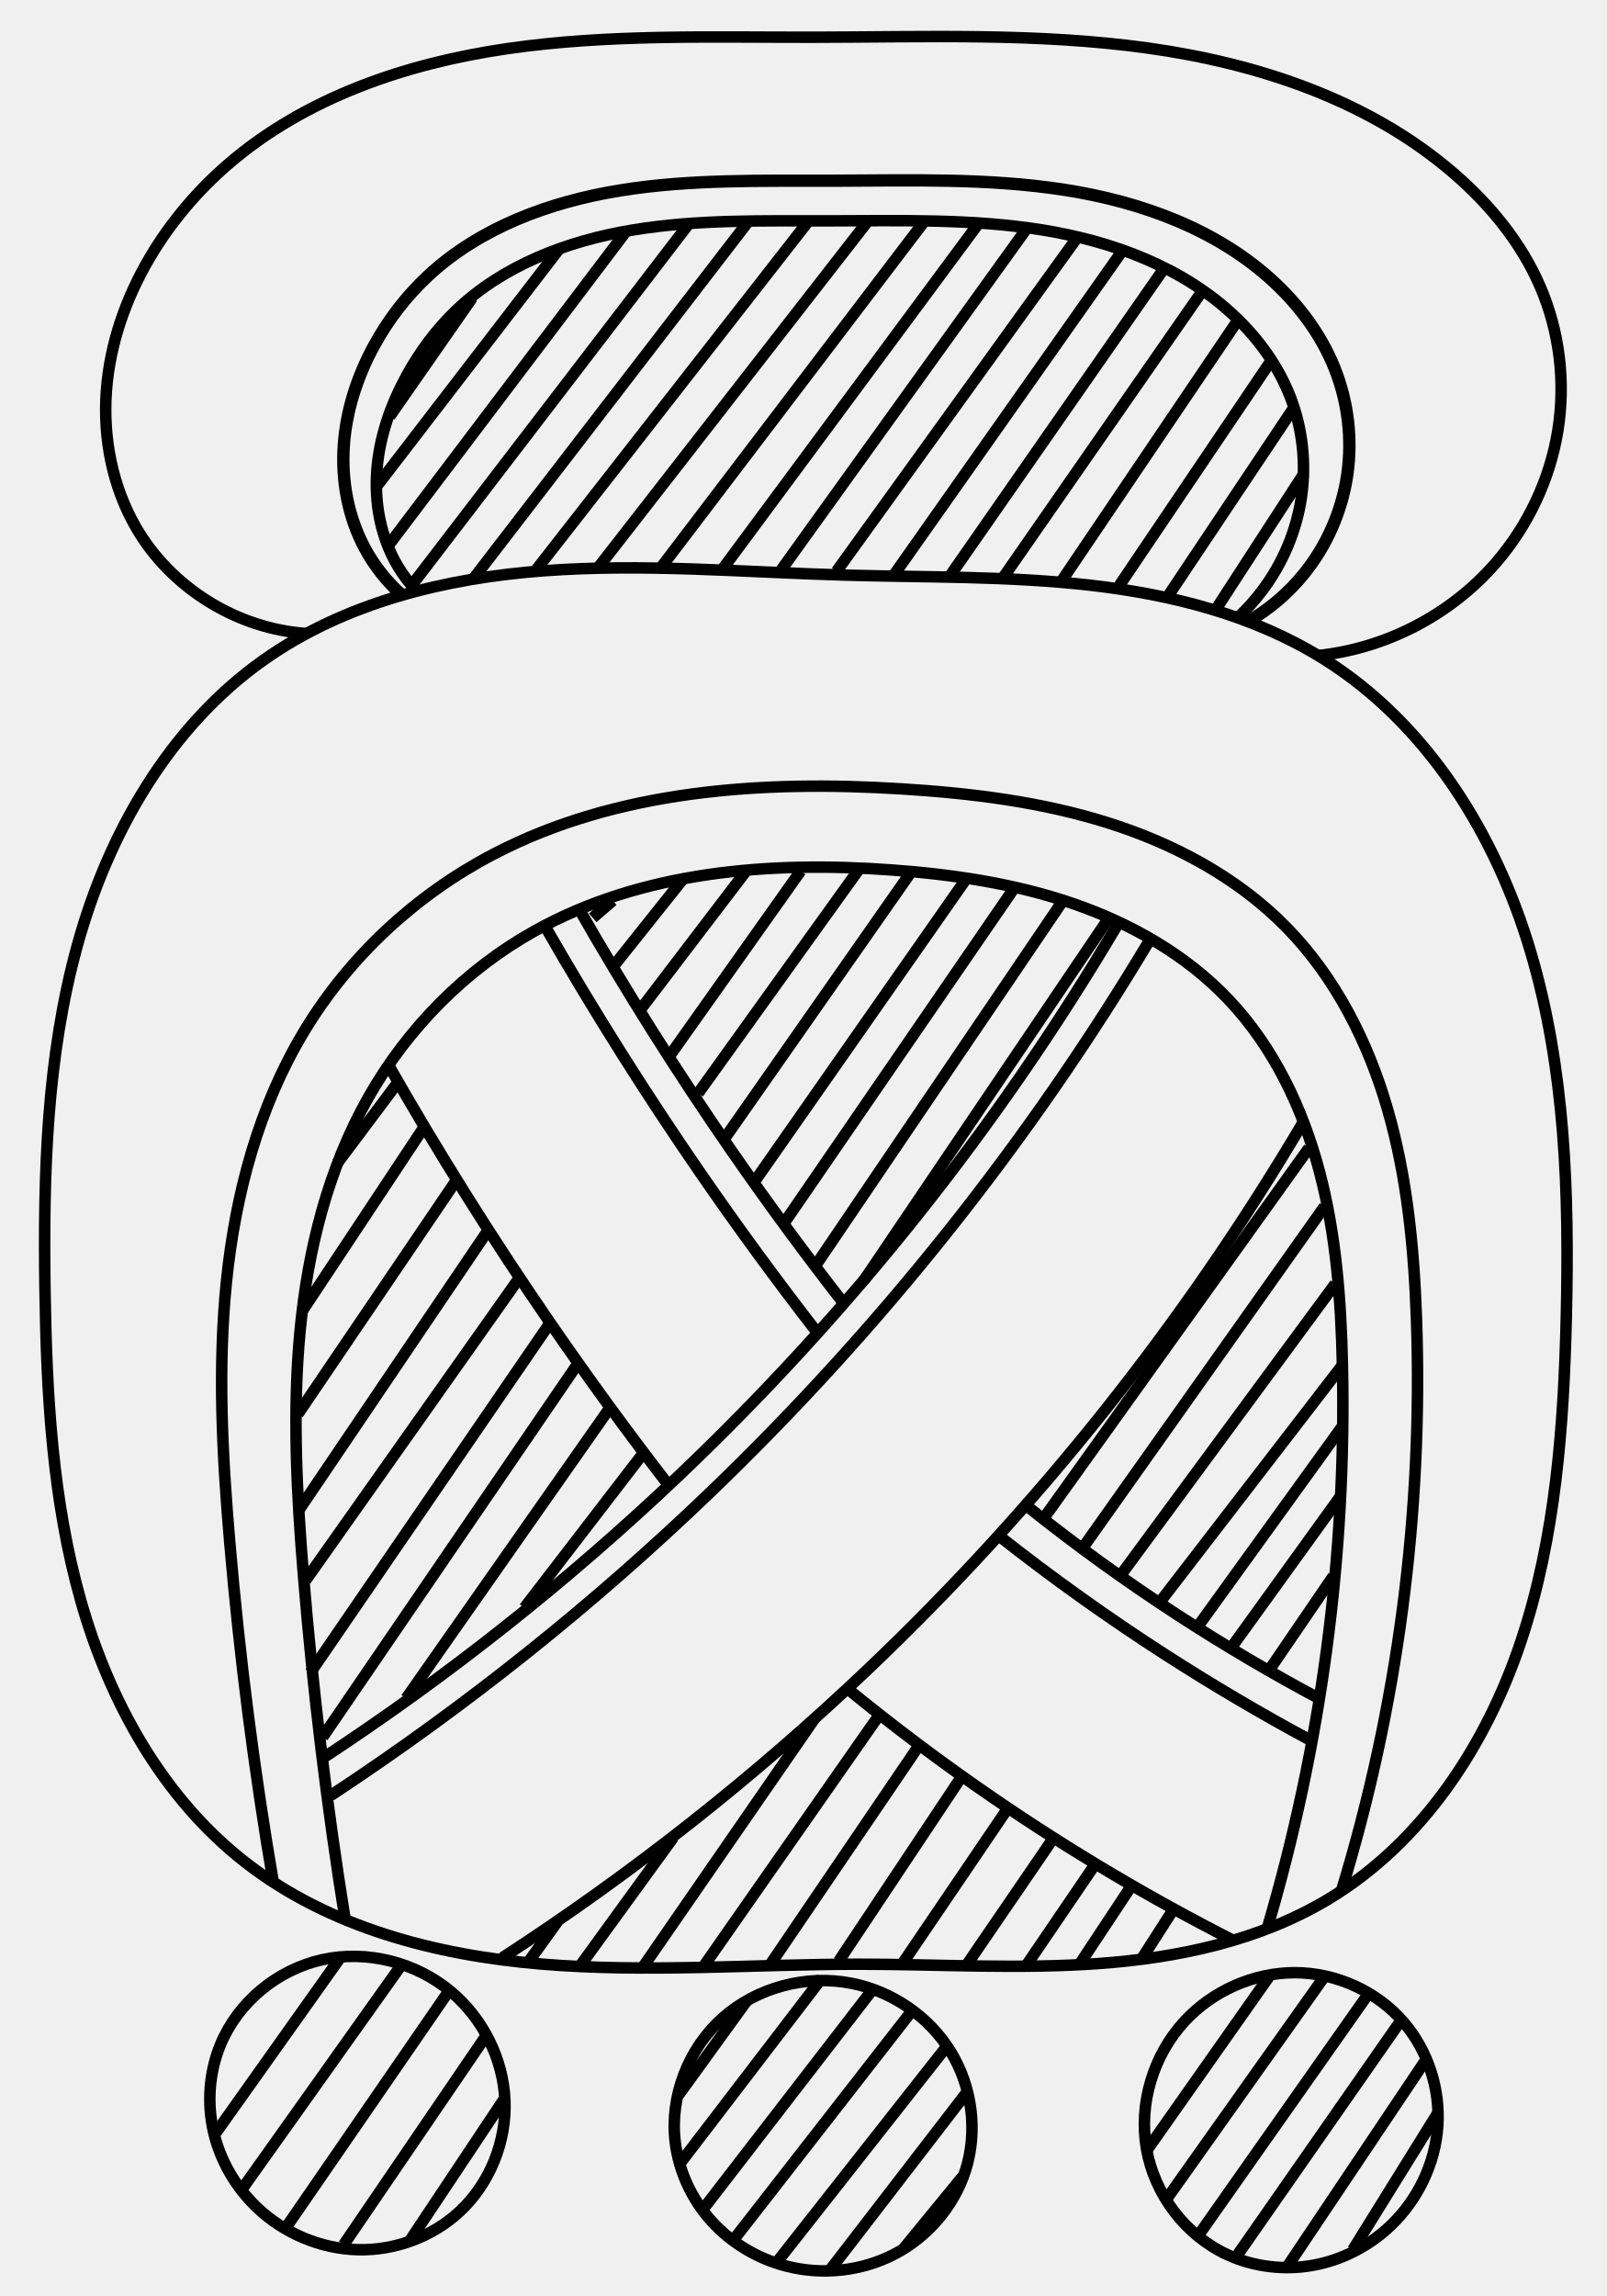
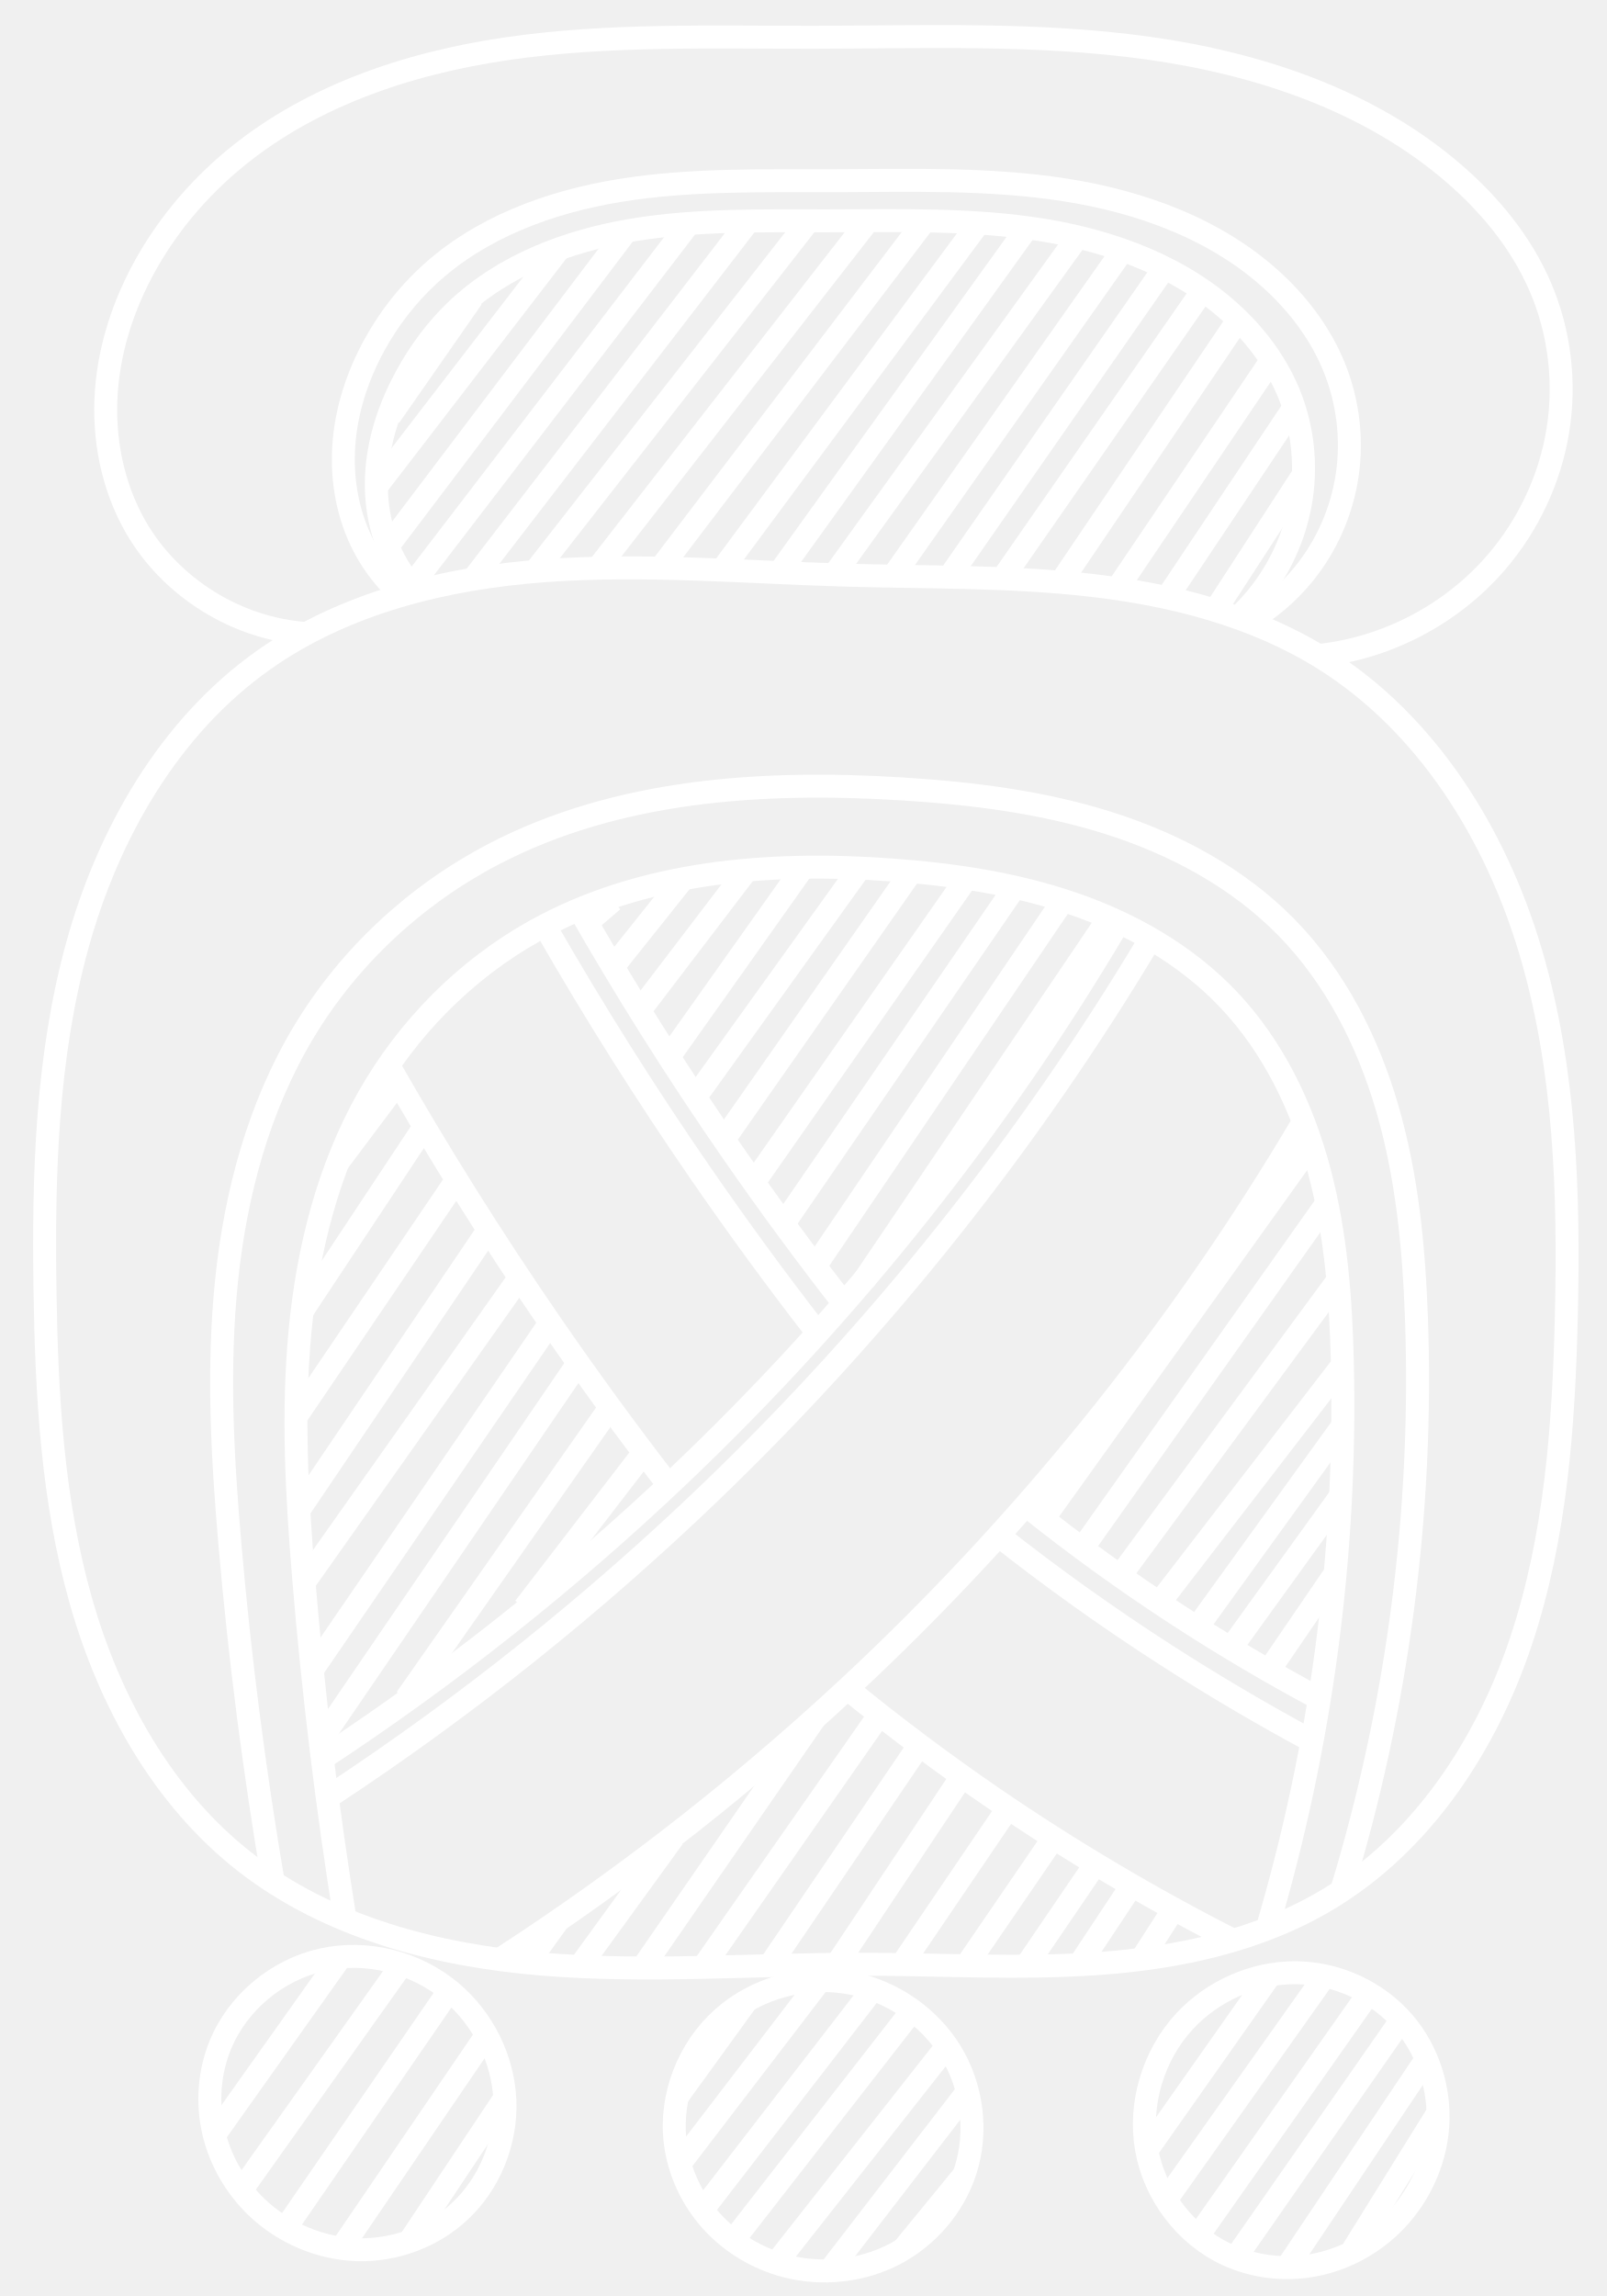
- <svg xmlns="http://www.w3.org/2000/svg" width="140" height="200" viewBox="0 0 140 200" id="svg6084" version="1.1">
-   <defs id="defs6086">
-     </defs>
-   <g id="layer1" transform="translate(0,-852.3622)">
-     <path style="fill:none;fill-rule:evenodd;stroke:#000000;stroke-width:1;stroke-linecap:butt;stroke-linejoin:miter;stroke-opacity:1" d="m 22.964,909.858 c 7.082,-5.01 15.845,-7.148 24.496,-7.783 8.651,-0.635 17.335,0.127 26.006,0.38 7.171,0.209 14.367,0.072 21.495,0.881 7.128,0.809 14.27,2.619 20.352,6.423 9.036,5.651 15.021,15.326 18.043,25.546 3.022,10.22 3.35,21.035 3.101,31.69 -0.224,9.563 -0.918,19.239 -3.944,28.313 -3.026,9.074 -8.616,17.586 -16.819,22.505 -5.977,3.584 -12.997,5.085 -19.948,5.587 -6.951,0.502 -13.932,0.063 -20.901,0.06 -9.226,-0 -18.472,0.755 -27.666,-0.011 -9.194,-0.765 -18.531,-3.196 -25.808,-8.867 C 14.175,1008.975 9.533,1000.581 7.043,991.806 4.554,983.031 4.056,973.823 3.919,964.703 3.768,954.62 4.058,944.409 6.743,934.689 9.429,924.97 14.731,915.682 22.964,909.858 Z" id="path4462-4-4-5" />
-     <path style="fill:none;fill-rule:evenodd;stroke:#000000;stroke-width:1px;stroke-linecap:butt;stroke-linejoin:miter;stroke-opacity:1" d="M 26.762,907.549 C 20.676,907.167 14.883,903.573 11.838,898.289 9.782,894.72 8.963,890.496 9.27,886.388 c 0.307,-4.108 1.71,-8.098 3.811,-11.641 1.801,-3.036 4.113,-5.764 6.784,-8.071 6.738,-5.82 15.533,-8.802 24.345,-10.079 8.811,-1.277 17.763,-0.979 26.666,-0.991 9.724,-0.013 19.498,-0.398 29.129,0.943 9.631,1.341 19.261,4.551 26.627,10.898 3.166,2.729 5.891,6.042 7.547,9.88 1.694,3.926 2.221,8.341 1.535,12.561 -0.686,4.22 -2.578,8.232 -5.369,11.471 -3.913,4.54 -9.603,7.505 -15.566,8.11" id="path5245" />
-     <path style="fill:none;fill-rule:evenodd;stroke:#000000;stroke-width:1px;stroke-linecap:butt;stroke-linejoin:miter;stroke-opacity:1" d="m 30.109,1019.825 c -1.613,-10.002 -2.837,-20.066 -3.668,-30.163 -0.585,-7.103 -0.975,-14.255 -0.301,-21.35 0.673,-7.095 2.446,-14.168 5.958,-20.369 3.41,-6.02 8.453,-11.125 14.496,-14.496 9.321,-5.199 20.468,-6.085 31.113,-5.303 5.352,0.393 10.709,1.186 15.784,2.931 5.074,1.746 9.874,4.483 13.561,8.382 3.906,4.131 6.432,9.427 7.888,14.923 1.455,5.496 1.888,11.212 2.012,16.896 0.362,16.574 -1.86,33.202 -6.563,49.1" id="path5249" />
-     <path style="fill:none;fill-rule:evenodd;stroke:#000000;stroke-width:1;stroke-linecap:butt;stroke-linejoin:miter;stroke-opacity:1" d="m 23.843,1016.526 c -1.689,-9.859 -2.965,-19.788 -3.823,-29.754 -0.655,-7.604 -1.067,-15.268 -0.283,-22.86 0.784,-7.592 2.808,-15.149 6.744,-21.688 3.945,-6.555 9.77,-11.946 16.557,-15.479 10.774,-5.608 23.414,-6.418 35.536,-5.663 6.066,0.378 12.149,1.126 17.946,2.953 5.796,1.827 11.322,4.783 15.571,9.128 4.272,4.368 7.112,9.994 8.803,15.866 1.692,5.871 2.285,12.006 2.504,18.112 0.606,16.914 -1.63,33.927 -6.584,50.111" id="path5249-6" />
-     <path style="fill:none;fill-rule:evenodd;stroke:#000000;stroke-width:1px;stroke-linecap:butt;stroke-linejoin:miter;stroke-opacity:1" d="m 43.765,1022.897 c 11.347,-7.368 22.013,-15.783 31.82,-25.102 14.774,-14.04 27.588,-30.141 37.955,-47.689" id="path5271" />
-     <path style="fill:none;fill-rule:evenodd;stroke:#000000;stroke-width:1px;stroke-linecap:butt;stroke-linejoin:miter;stroke-opacity:1" d="M 27.883,1005.667 C 39.028,998.363 49.514,990.054 59.172,980.874 74.05,966.732 86.954,950.516 97.393,932.842" id="path5271-5" />
-     <path style="fill:none;fill-rule:evenodd;stroke:#000000;stroke-width:1px;stroke-linecap:butt;stroke-linejoin:miter;stroke-opacity:1" d="M 58.15,981.607 C 54.628,977.046 51.231,972.389 47.964,967.642 42.883,960.259 38.118,952.659 33.687,944.87" id="path5271-3" />
-     <path style="fill:none;fill-rule:evenodd;stroke:#000000;stroke-width:1px;stroke-linecap:butt;stroke-linejoin:miter;stroke-opacity:1" d="m 115.172,1000.456 c -4.308,-2.29 -8.515,-4.771 -12.604,-7.432 -4.487,-2.921 -8.832,-6.059 -13.015,-9.401" id="path5271-3-1" />
-     <path style="fill:none;fill-rule:evenodd;stroke:#000000;stroke-width:1px;stroke-linecap:butt;stroke-linejoin:miter;stroke-opacity:1" d="m 73.723,966.177 c -3.428,-4.382 -6.73,-8.863 -9.899,-13.435 C 59.004,945.791 54.489,938.629 50.296,931.283" id="path5271-3-16" />
-     <path style="fill:none;fill-rule:evenodd;stroke:#000000;stroke-width:1px;stroke-linecap:butt;stroke-linejoin:miter;stroke-opacity:1" d="m 107.432,1021.381 c -7.211,-3.668 -14.184,-7.804 -20.86,-12.374 -4.477,-3.065 -8.821,-6.325 -13.015,-9.767" id="path5271-3-1-6" />
-     <path style="fill:none;fill-rule:evenodd;stroke:#000000;stroke-width:1;stroke-linecap:butt;stroke-linejoin:miter;stroke-opacity:1" d="m 36.311,903.86 c -0.638,-0.67 -1.201,-1.412 -1.672,-2.207 -1.477,-2.49 -2.03,-5.47 -1.805,-8.356 0.226,-2.886 1.202,-5.682 2.595,-8.22 1.148,-2.093 2.586,-4.033 4.312,-5.683 4.124,-3.942 9.715,-6.054 15.343,-6.991 5.628,-0.937 11.371,-0.795 17.076,-0.803 6.229,-0.009 12.497,-0.196 18.647,0.793 6.15,0.989 12.268,3.259 16.788,7.545 2.06,1.953 3.761,4.312 4.796,6.956 1.085,2.772 1.42,5.829 0.987,8.774 -0.433,2.945 -1.631,5.771 -3.423,8.147 -0.668,0.886 -1.418,1.711 -2.237,2.46" id="path5245-4" />
-     <path style="fill:none;fill-rule:evenodd;stroke:#000000;stroke-width:1.075;stroke-linecap:butt;stroke-linejoin:miter;stroke-opacity:1" d="m 35.056,904.237 c -1.342,-1.18 -2.468,-2.604 -3.306,-4.182 -1.438,-2.706 -2.008,-5.838 -1.798,-8.896 0.211,-3.057 1.183,-6.04 2.656,-8.727 1.23,-2.245 2.811,-4.299 4.685,-6.042 4.531,-4.212 10.603,-6.447 16.71,-7.437 6.107,-0.99 12.332,-0.833 18.518,-0.849 6.758,-0.018 13.557,-0.244 20.235,0.796 6.677,1.04 13.329,3.458 18.27,8.068 2.223,2.074 4.07,4.578 5.212,7.396 1.194,2.947 1.593,6.212 1.133,9.358 -0.459,3.146 -1.777,6.164 -3.781,8.632 -1.369,1.687 -3.052,3.117 -4.937,4.196" id="path5245-4-3" />
-     <path style="fill:none;fill-rule:evenodd;stroke:#000000;stroke-width:1px;stroke-linecap:butt;stroke-linejoin:miter;stroke-opacity:1" d="m 19.193,1030.498 c -0.971,2.376 -1.167,5.055 -0.591,7.555 0.576,2.501 1.917,4.814 3.773,6.587 2.349,2.243 5.535,3.604 8.782,3.689 3.247,0.085 6.52,-1.12 8.896,-3.335 2.63,-2.452 4.086,-6.096 3.933,-9.689 -0.154,-3.593 -1.897,-7.077 -4.64,-9.403 -3.062,-2.596 -7.351,-3.702 -11.27,-2.834 -3.919,0.868 -7.364,3.715 -8.882,7.43 z" id="path5391" />
-     <path style="fill:none;fill-rule:evenodd;stroke:#000000;stroke-width:1px;stroke-linecap:butt;stroke-linejoin:miter;stroke-opacity:1" d="m 58.824,1038.956 c 0.31,2.548 1.444,4.983 3.166,6.886 1.722,1.903 4.02,3.27 6.504,3.913 3.144,0.814 6.589,0.45 9.466,-1.058 2.877,-1.508 5.148,-4.156 6.143,-7.247 1.102,-3.423 0.598,-7.315 -1.287,-10.377 -1.885,-3.062 -5.105,-5.256 -8.634,-5.95 -3.939,-0.775 -8.223,0.35 -11.222,3.017 -2.999,2.667 -4.62,6.832 -4.136,10.817 z" id="path5391-1" />
-     <path style="fill:none;fill-rule:evenodd;stroke:#000000;stroke-width:1px;stroke-linecap:butt;stroke-linejoin:miter;stroke-opacity:1" d="m 106.916,1048.758 c 2.331,1.074 4.999,1.388 7.522,0.921 2.524,-0.466 4.894,-1.704 6.746,-3.481 2.344,-2.248 3.843,-5.372 4.07,-8.612 0.227,-3.24 -0.834,-6.563 -2.942,-9.034 -2.335,-2.735 -5.911,-4.35 -9.507,-4.354 -3.596,-0 -7.154,1.585 -9.597,4.223 -2.728,2.945 -4.02,7.182 -3.325,11.135 0.695,3.953 3.388,7.519 7.034,9.2 z" id="path5391-8" />
-     <path style="fill:none;fill-rule:evenodd;stroke:#000000;stroke-width:1px;stroke-linecap:butt;stroke-linejoin:miter;stroke-opacity:1" d="m 28.816,1008.76 c 11.812,-7.78 22.91,-16.646 33.106,-26.448 14.794,-14.222 27.685,-30.422 38.221,-48.032" id="path5271-5-7" />
-     <path style="fill:none;fill-rule:evenodd;stroke:#000000;stroke-width:1px;stroke-linecap:butt;stroke-linejoin:miter;stroke-opacity:1" d="M 71.16,968.396 C 67.67,963.898 64.306,959.303 61.073,954.617 56.27,947.655 51.756,940.494 47.546,933.158" id="path5271-3-16-6" />
-     <path style="fill:none;fill-rule:evenodd;stroke:#000000;stroke-width:1px;stroke-linecap:butt;stroke-linejoin:miter;stroke-opacity:1" d="m 114.172,1003.956 c -4.296,-2.312 -8.502,-4.792 -12.604,-7.432 -5.048,-3.249 -9.939,-6.742 -14.65,-10.462" id="path5271-3-1-4" />
-     <path style="fill:none;fill-rule:evenodd;stroke:#000000;stroke-width:1px;stroke-linecap:butt;stroke-linejoin:miter;stroke-opacity:1" d="M 32.805,894.734 48.714,874.051" id="path5475" />
-     <path style="fill:none;fill-rule:evenodd;stroke:#000000;stroke-width:1px;stroke-linecap:butt;stroke-linejoin:miter;stroke-opacity:1" d="m 33.886,899.81 20.625,-27.25" id="path5477" />
-     <path style="fill:none;fill-rule:evenodd;stroke:#000000;stroke-width:1px;stroke-linecap:butt;stroke-linejoin:miter;stroke-opacity:1" d="m 33.953,888.624 7.183,-10.314" id="path5479" />
-     <path style="fill:none;fill-rule:evenodd;stroke:#000000;stroke-width:1px;stroke-linecap:butt;stroke-linejoin:miter;stroke-opacity:1" d="m 35.948,903.247 24,-31.312" id="path5481" />
-     <path style="fill:none;fill-rule:evenodd;stroke:#000000;stroke-width:1px;stroke-linecap:butt;stroke-linejoin:miter;stroke-opacity:1" d="m 41.261,902.747 23.813,-30.938" id="path5489" />
-     <path style="fill:none;fill-rule:evenodd;stroke:#000000;stroke-width:1px;stroke-linecap:butt;stroke-linejoin:miter;stroke-opacity:1" d="m 70.386,871.685 -23.625,30.25" id="path5493" />
-     <path style="fill:none;fill-rule:evenodd;stroke:#000000;stroke-width:1px;stroke-linecap:butt;stroke-linejoin:miter;stroke-opacity:1" d="M 52.011,901.935 75.511,871.747" id="path5497" />
-     <path style="fill:none;fill-rule:evenodd;stroke:#000000;stroke-width:1px;stroke-linecap:butt;stroke-linejoin:miter;stroke-opacity:1" d="m 80.448,871.747 -23.062,30.312" id="path5501" />
-     <path style="fill:none;fill-rule:evenodd;stroke:#000000;stroke-width:1px;stroke-linecap:butt;stroke-linejoin:miter;stroke-opacity:1" d="m 62.761,902.185 22.5,-30.375" id="path5505" />
-     <path style="fill:none;fill-rule:evenodd;stroke:#000000;stroke-width:1px;stroke-linecap:butt;stroke-linejoin:miter;stroke-opacity:1" d="m 89.323,872.435 -21.437,29.812" id="path5509" />
-     <path style="fill:none;fill-rule:evenodd;stroke:#000000;stroke-width:1px;stroke-linecap:butt;stroke-linejoin:miter;stroke-opacity:1" d="M 72.877,902.133 93.886,872.997" id="path5513" />
-     <path style="fill:none;fill-rule:evenodd;stroke:#000000;stroke-width:1px;stroke-linecap:butt;stroke-linejoin:miter;stroke-opacity:1" d="M 97.625,874.424 77.92,902.383" id="path5517" />
-     <path style="fill:none;fill-rule:evenodd;stroke:#000000;stroke-width:1px;stroke-linecap:butt;stroke-linejoin:miter;stroke-opacity:1" d="m 82.67,902.654 18.746,-26.918" id="path5521" />
-     <path style="fill:none;fill-rule:evenodd;stroke:#000000;stroke-width:1px;stroke-linecap:butt;stroke-linejoin:miter;stroke-opacity:1" d="M 104.761,877.685 87.327,902.768" id="path5525" />
-     <path style="fill:none;fill-rule:evenodd;stroke:#000000;stroke-width:1px;stroke-linecap:butt;stroke-linejoin:miter;stroke-opacity:1" d="m 92.511,902.935 15.125,-22.375" id="path5529" />
-     <path style="fill:none;fill-rule:evenodd;stroke:#000000;stroke-width:1px;stroke-linecap:butt;stroke-linejoin:miter;stroke-opacity:1" d="m 110.761,883.747 -13.25,19.625" id="path5533" />
-     <path style="fill:none;fill-rule:evenodd;stroke:#000000;stroke-width:1px;stroke-linecap:butt;stroke-linejoin:miter;stroke-opacity:1" d="m 101.698,904.372 11.062,-16.562" id="path5537" />
-     <path style="fill:none;fill-rule:evenodd;stroke:#000000;stroke-width:1px;stroke-linecap:butt;stroke-linejoin:miter;stroke-opacity:1" d="m 113.636,893.56 -7.625,11.75" id="path5541" />
-     <path style="fill:none;fill-rule:evenodd;stroke:#000000;stroke-width:1px;stroke-linecap:butt;stroke-linejoin:miter;stroke-opacity:1" d="M 79.351,928.351 63.128,951.535" id="path5509-1" />
-     <path style="fill:none;fill-rule:evenodd;stroke:#000000;stroke-width:1px;stroke-linecap:butt;stroke-linejoin:miter;stroke-opacity:1" d="M 65.862,955.103 84.158,928.94" id="path5563" />
-     <path style="fill:none;fill-rule:evenodd;stroke:#000000;stroke-width:1px;stroke-linecap:butt;stroke-linejoin:miter;stroke-opacity:1" d="M 68.248,958.992 88.224,929.912" id="path5567" />
-     <path style="fill:none;fill-rule:evenodd;stroke:#000000;stroke-width:1px;stroke-linecap:butt;stroke-linejoin:miter;stroke-opacity:1" d="M 60.824,947.59 74.789,928.144" id="path5571" />
-     <path style="fill:none;fill-rule:evenodd;stroke:#000000;stroke-width:1px;stroke-linecap:butt;stroke-linejoin:miter;stroke-opacity:1" d="m 55.697,940.43 9.369,-12.286" id="path5575" />
-     <path style="fill:none;fill-rule:evenodd;stroke:#000000;stroke-width:1px;stroke-linecap:butt;stroke-linejoin:miter;stroke-opacity:1" d="m 53.576,936.364 5.922,-7.425" id="path5579" />
-     <path style="fill:none;fill-rule:evenodd;stroke:#000000;stroke-width:1px;stroke-linecap:butt;stroke-linejoin:miter;stroke-opacity:1" d="M 71.165,962.439 92.555,930.884" id="path5583" />
-     <path style="fill:none;fill-rule:evenodd;stroke:#000000;stroke-width:1px;stroke-linecap:butt;stroke-linejoin:miter;stroke-opacity:1" d="M 115.386,957.463 94.51,986.937" id="path5509-1-5" />
-     <path style="fill:none;fill-rule:evenodd;stroke:#000000;stroke-width:1px;stroke-linecap:butt;stroke-linejoin:miter;stroke-opacity:1" d="m 97.641,989.564 18.684,-25.365" id="path5605" />
-     <path style="fill:none;fill-rule:evenodd;stroke:#000000;stroke-width:1px;stroke-linecap:butt;stroke-linejoin:miter;stroke-opacity:1" d="m 101.085,991.872 15.866,-20.594" id="path5609" />
-     <path style="fill:none;fill-rule:evenodd;stroke:#000000;stroke-width:1px;stroke-linecap:butt;stroke-linejoin:miter;stroke-opacity:1" d="m 104.355,994.038 12.64,-17.501" id="path5613" />
-     <path style="fill:none;fill-rule:evenodd;stroke:#000000;stroke-width:1px;stroke-linecap:butt;stroke-linejoin:miter;stroke-opacity:1" d="M 91.052,984.448 114.033,952.363" id="path5617" />
-     <path style="fill:none;fill-rule:evenodd;stroke:#000000;stroke-width:1px;stroke-linecap:butt;stroke-linejoin:miter;stroke-opacity:1" d="m 61.289,1023.657 15.38,-22.009 0,0" id="path5605-3" />
-     <path style="fill:none;fill-rule:evenodd;stroke:#000000;stroke-width:1px;stroke-linecap:butt;stroke-linejoin:miter;stroke-opacity:1" d="M 79.871,1004.689 67.143,1023.427" id="path5639" />
-     <path style="fill:none;fill-rule:evenodd;stroke:#000000;stroke-width:1px;stroke-linecap:butt;stroke-linejoin:miter;stroke-opacity:1" d="M 83.805,1007.075 73.065,1023.206" id="path5643" />
-     <path style="fill:none;fill-rule:evenodd;stroke:#000000;stroke-width:1px;stroke-linecap:butt;stroke-linejoin:miter;stroke-opacity:1" d="m 87.871,1009.771 -9.237,13.612" id="path5647" />
-     <path style="fill:none;fill-rule:evenodd;stroke:#000000;stroke-width:1px;stroke-linecap:butt;stroke-linejoin:miter;stroke-opacity:1" d="m 91.627,1012.688 -7.469,10.916" id="path5651" />
-     <path style="fill:none;fill-rule:evenodd;stroke:#000000;stroke-width:1px;stroke-linecap:butt;stroke-linejoin:miter;stroke-opacity:1" d="m 89.506,1023.427 5.745,-8.441" id="path5655" />
-     <path style="fill:none;fill-rule:evenodd;stroke:#000000;stroke-width:1px;stroke-linecap:butt;stroke-linejoin:miter;stroke-opacity:1" d="M 55.962,1023.78 70.988,1002.037" id="path5659" />
-     <path style="fill:none;fill-rule:evenodd;stroke:#000000;stroke-width:1px;stroke-linecap:butt;stroke-linejoin:miter;stroke-opacity:1" d="m 50.571,1023.559 8.088,-11.137" id="path5663" />
-     <path style="fill:none;fill-rule:evenodd;stroke:#000000;stroke-width:1px;stroke-linecap:butt;stroke-linejoin:miter;stroke-opacity:1" d="M 27.041,998.061 47.916,967.604" id="path5563-7" />
-     <path style="fill:none;fill-rule:evenodd;stroke:#000000;stroke-width:1px;stroke-linecap:butt;stroke-linejoin:miter;stroke-opacity:1" d="M 50.259,971.263 28.116,1003.669" id="path5685" />
-     <path style="fill:none;fill-rule:evenodd;stroke:#000000;stroke-width:1px;stroke-linecap:butt;stroke-linejoin:miter;stroke-opacity:1" d="M 55.993,979.01 45.683,992.414" id="path5689" />
-     <path style="fill:none;fill-rule:evenodd;stroke:#000000;stroke-width:1px;stroke-linecap:butt;stroke-linejoin:miter;stroke-opacity:1" d="M 26.617,990.034 45.194,963.743" id="path5693" />
-     <path style="fill:none;fill-rule:evenodd;stroke:#000000;stroke-width:1px;stroke-linecap:butt;stroke-linejoin:miter;stroke-opacity:1" d="m 42.527,959.522 -16.44,24.307" id="path5697" />
-     <path style="fill:none;fill-rule:evenodd;stroke:#000000;stroke-width:1px;stroke-linecap:butt;stroke-linejoin:miter;stroke-opacity:1" d="M 39.794,955.12 25.947,975.544" id="path5701" />
-     <path style="fill:none;fill-rule:evenodd;stroke:#000000;stroke-width:1px;stroke-linecap:butt;stroke-linejoin:miter;stroke-opacity:1" d="M 36.851,950.681 26.294,966.609" id="path5705" />
-     <path style="fill:none;fill-rule:evenodd;stroke:#000000;stroke-width:1px;stroke-linecap:butt;stroke-linejoin:miter;stroke-opacity:1" d="M 58.349,944.319 69.751,928.233" id="path5709" />
-     <path style="fill:none;fill-rule:evenodd;stroke:#000000;stroke-width:1px;stroke-linecap:butt;stroke-linejoin:miter;stroke-opacity:1" d="M 75.231,963.942 96.621,932.299" id="path5713" />
-     <path style="fill:none;fill-rule:evenodd;stroke:#000000;stroke-width:1px;stroke-linecap:butt;stroke-linejoin:miter;stroke-opacity:1" d="M 53.261,974.81 35.386,1000.309" id="path5735" />
-     <path style="fill:none;fill-rule:evenodd;stroke:#000000;stroke-width:1px;stroke-linecap:butt;stroke-linejoin:miter;stroke-opacity:1" d="m 51.636,932.31 1.75,-1.5 0,0" id="path5739" />
-     <path style="fill:none;fill-rule:evenodd;stroke:#000000;stroke-width:1px;stroke-linecap:butt;stroke-linejoin:miter;stroke-opacity:1" d="m 34.636,946.685 -5.25,7" id="path5743" />
-     <path style="fill:none;fill-rule:evenodd;stroke:#000000;stroke-width:1px;stroke-linecap:butt;stroke-linejoin:miter;stroke-opacity:1" d="m 107.228,995.938 9.502,-13.17" id="path5747" />
-     <path style="fill:none;fill-rule:evenodd;stroke:#000000;stroke-width:1px;stroke-linecap:butt;stroke-linejoin:miter;stroke-opacity:1" d="m 110.542,997.883 5.613,-8.22" id="path5751" />
-     <path style="fill:none;fill-rule:evenodd;stroke:#000000;stroke-width:1px;stroke-linecap:butt;stroke-linejoin:miter;stroke-opacity:1" d="m 98.433,1016.842 -4.331,6.541" id="path5755" />
-     <path style="fill:none;fill-rule:evenodd;stroke:#000000;stroke-width:1px;stroke-linecap:butt;stroke-linejoin:miter;stroke-opacity:1" d="m 99.494,1022.941 2.696,-4.198" id="path5759" />
-     <path style="fill:none;fill-rule:evenodd;stroke:#000000;stroke-width:1px;stroke-linecap:butt;stroke-linejoin:miter;stroke-opacity:1" d="m 48.549,1019.769 -2.549,3.542" id="path5763" />
-     <path style="fill:none;fill-rule:evenodd;stroke:#000000;stroke-width:1px;stroke-linecap:butt;stroke-linejoin:miter;stroke-opacity:1" d="m 24.887,1046.443 14.157,-20.558" id="path5563-7-9" />
-     <path style="fill:none;fill-rule:evenodd;stroke:#000000;stroke-width:1px;stroke-linecap:butt;stroke-linejoin:miter;stroke-opacity:1" d="M 42.448,1029.544 29.94,1047.896" id="path5685-7" />
-     <path style="fill:none;fill-rule:evenodd;stroke:#000000;stroke-width:1px;stroke-linecap:butt;stroke-linejoin:miter;stroke-opacity:1" d="m 20.928,1043.276 13.981,-19.661" id="path5693-7" />
-     <path style="fill:none;fill-rule:evenodd;stroke:#000000;stroke-width:1px;stroke-linecap:butt;stroke-linejoin:miter;stroke-opacity:1" d="m 29.678,1022.841 -11.049,15.556" id="path5697-9" />
-     <path style="fill:none;fill-rule:evenodd;stroke:#000000;stroke-width:1px;stroke-linecap:butt;stroke-linejoin:miter;stroke-opacity:1" d="m 43.859,1035.3 -8.152,12.242" id="path5735-7" />
-     <path style="fill:none;fill-rule:evenodd;stroke:#000000;stroke-width:1px;stroke-linecap:butt;stroke-linejoin:miter;stroke-opacity:1" d="m 59.103,1034.868 5.908,-8.158" id="path5477-6" />
-     <path style="fill:none;fill-rule:evenodd;stroke:#000000;stroke-width:1px;stroke-linecap:butt;stroke-linejoin:miter;stroke-opacity:1" d="M 59.266,1040.781 71.598,1024.671" id="path5481-2" />
-     <path style="fill:none;fill-rule:evenodd;stroke:#000000;stroke-width:1px;stroke-linecap:butt;stroke-linejoin:miter;stroke-opacity:1" d="m 61.293,1044.743 14.635,-18.96" id="path5489-5" />
-     <path style="fill:none;fill-rule:evenodd;stroke:#000000;stroke-width:1px;stroke-linecap:butt;stroke-linejoin:miter;stroke-opacity:1" d="m 79.384,1027.603 -15.591,20.015" id="path5493-2" />
-     <path style="fill:none;fill-rule:evenodd;stroke:#000000;stroke-width:1px;stroke-linecap:butt;stroke-linejoin:miter;stroke-opacity:1" d="M 67.449,1049.712 82.299,1030.847" id="path5497-1" />
-     <path style="fill:none;fill-rule:evenodd;stroke:#000000;stroke-width:1px;stroke-linecap:butt;stroke-linejoin:miter;stroke-opacity:1" d="M 84.143,1034.736 72.199,1050.243" id="path5501-4" />
-     <path style="fill:none;fill-rule:evenodd;stroke:#000000;stroke-width:1px;stroke-linecap:butt;stroke-linejoin:miter;stroke-opacity:1" d="m 78.637,1048.337 5.223,-6.372" id="path5505-1" />
-     <path style="fill:none;fill-rule:evenodd;stroke:#000000;stroke-width:1px;stroke-linecap:butt;stroke-linejoin:miter;stroke-opacity:1" d="m 110.745,1024.276 -10.898,15.483" id="path5509-0" />
-     <path style="fill:none;fill-rule:evenodd;stroke:#000000;stroke-width:1px;stroke-linecap:butt;stroke-linejoin:miter;stroke-opacity:1" d="m 101.763,1043.732 13.584,-19.148" id="path5513-4" />
-     <path style="fill:none;fill-rule:evenodd;stroke:#000000;stroke-width:1px;stroke-linecap:butt;stroke-linejoin:miter;stroke-opacity:1" d="m 119.301,1025.914 -14.705,20.896" id="path5517-5" />
-     <path style="fill:none;fill-rule:evenodd;stroke:#000000;stroke-width:1px;stroke-linecap:butt;stroke-linejoin:miter;stroke-opacity:1" d="m 107.578,1049.115 14.496,-20.793" id="path5521-5" />
-     <path style="fill:none;fill-rule:evenodd;stroke:#000000;stroke-width:1px;stroke-linecap:butt;stroke-linejoin:miter;stroke-opacity:1" d="m 124.305,1031.665 -12.246,18.271" id="path5525-0" />
-     <path style="fill:none;fill-rule:evenodd;stroke:#000000;stroke-width:1px;stroke-linecap:butt;stroke-linejoin:miter;stroke-opacity:1" d="m 117.861,1048.335 7.375,-11.875" id="path5529-3" />
+ <svg xmlns="http://www.w3.org/2000/svg" width="100%" height="100%" viewBox="0 0 140 200" version="1.1" xml:space="preserve" style="fill-rule:evenodd;clip-rule:evenodd;">
+   <g id="Calque-1" transform="matrix(1,0,0,1,0,-852.362)">
+     <path id="path4462-4-4-5" d="M22.964,909.858C30.046,904.849 38.808,902.71 47.46,902.075C56.111,901.44 64.795,902.201 73.466,902.455C80.637,902.664 87.833,902.526 94.961,903.336C102.089,904.145 109.231,905.955 115.313,909.759C124.35,915.41 130.334,925.084 133.357,935.305C136.379,945.525 136.707,956.34 136.457,966.995C136.234,976.557 135.539,986.234 132.513,995.307C129.486,1004.38 123.897,1012.89 115.694,1017.81C109.717,1021.4 102.697,1022.9 95.746,1023.4C88.794,1023.9 81.814,1023.46 74.844,1023.46C65.618,1023.46 56.372,1024.21 47.178,1023.45C37.983,1022.68 28.647,1020.25 21.369,1014.58C14.175,1008.98 9.533,1000.58 7.043,991.806C4.554,983.031 4.056,973.823 3.919,964.703C3.768,954.62 4.058,944.409 6.743,934.689C9.429,924.97 14.731,915.682 22.964,909.858Z" style="fill:none;stroke:white;stroke-width:2px;" />
+     <path id="path5245" d="M26.762,907.549C20.676,907.167 14.883,903.573 11.838,898.289C9.782,894.72 8.963,890.496 9.27,886.388C9.577,882.28 10.98,878.29 13.081,874.747C14.882,871.711 17.194,868.984 19.865,866.676C26.603,860.856 35.399,857.874 44.21,856.597C53.021,855.32 61.973,855.619 70.876,855.607C80.6,855.593 90.374,855.209 100.005,856.55C109.636,857.891 119.266,861.101 126.632,867.448C129.799,870.177 132.523,873.49 134.179,877.328C135.873,881.253 136.4,885.669 135.714,889.889C135.028,894.109 133.137,898.121 130.345,901.36C126.433,905.9 120.742,908.865 114.779,909.47" style="fill:none;stroke:white;stroke-width:2px;" />
+     <path id="path5249" d="M30.109,1019.83C28.496,1009.82 27.272,999.759 26.441,989.663C25.856,982.56 25.466,975.408 26.139,968.312C26.812,961.217 28.585,954.145 32.097,947.943C35.508,941.923 40.55,936.818 46.593,933.448C55.914,928.249 67.062,927.363 77.706,928.144C83.058,928.537 88.415,929.33 93.489,931.076C98.564,932.821 103.364,935.559 107.051,939.458C110.957,943.589 113.483,948.885 114.938,954.381C116.393,959.877 116.826,965.594 116.95,971.278C117.313,987.852 115.09,1004.48 110.387,1020.38" style="fill:none;stroke:white;stroke-width:2px;" />
+     <path id="path5249-6" d="M23.843,1016.53C22.154,1006.67 20.879,996.738 20.02,986.772C19.365,979.168 18.953,971.504 19.737,963.912C20.521,956.32 22.545,948.763 26.481,942.224C30.426,935.668 36.251,930.278 43.038,926.745C53.811,921.136 66.451,920.327 78.574,921.082C84.64,921.459 90.723,922.208 96.52,924.035C102.316,925.862 107.841,928.818 112.091,933.163C116.363,937.531 119.203,943.157 120.894,949.029C122.586,954.9 123.179,961.034 123.398,967.141C124.004,984.055 121.768,1001.07 116.814,1017.25" style="fill:none;stroke:white;stroke-width:2px;" />
+     <path id="path5271" d="M43.765,1022.9C55.111,1015.53 65.778,1007.11 75.585,997.794C90.359,983.754 103.173,967.654 113.54,950.106" style="fill:none;stroke:white;stroke-width:2px;" />
+     <path id="path5271-5" d="M27.883,1005.67C39.028,998.363 49.514,990.054 59.172,980.874C74.05,966.732 86.954,950.516 97.393,932.842" style="fill:none;stroke:white;stroke-width:2px;" />
+     <path id="path5271-3" d="M58.15,981.607C54.628,977.046 51.231,972.389 47.964,967.642C42.883,960.259 38.118,952.659 33.687,944.87" style="fill:none;stroke:white;stroke-width:2px;" />
+     <path id="path5271-3-1" d="M115.172,1000.46C110.864,998.166 106.657,995.685 102.568,993.023C98.081,990.103 93.736,986.964 89.553,983.622" style="fill:none;stroke:white;stroke-width:2px;" />
+     <path id="path5271-3-16" d="M73.723,966.177C70.295,961.795 66.993,957.314 63.823,952.742C59.004,945.791 54.489,938.629 50.296,931.283" style="fill:none;stroke:white;stroke-width:2px;" />
+     <path id="path5271-3-1-6" d="M107.432,1021.38C100.221,1017.71 93.249,1013.58 86.573,1009.01C82.095,1005.94 77.751,1002.68 73.557,999.24" style="fill:none;stroke:white;stroke-width:2px;" />
+     <path id="path5245-4" d="M36.311,903.86C35.672,903.19 35.11,902.448 34.638,901.653C33.162,899.163 32.608,896.182 32.833,893.297C33.059,890.411 34.036,887.615 35.428,885.077C36.576,882.984 38.014,881.044 39.74,879.394C43.864,875.452 49.455,873.34 55.083,872.403C60.711,871.466 66.454,871.608 72.159,871.6C78.388,871.591 84.657,871.404 90.806,872.393C96.956,873.382 103.074,875.652 107.595,879.938C109.655,881.891 111.356,884.25 112.391,886.894C113.477,889.665 113.811,892.723 113.378,895.668C112.945,898.613 111.747,901.439 109.955,903.815C109.286,904.701 108.537,905.526 107.718,906.275" style="fill:none;stroke:white;stroke-width:2px;" />
+     <path id="path5245-4-3" d="M35.056,904.237C33.714,903.057 32.588,901.633 31.75,900.055C30.311,897.349 29.741,894.217 29.952,891.159C30.162,888.102 31.135,885.12 32.608,882.432C33.837,880.187 35.418,878.133 37.293,876.39C41.824,872.178 47.896,869.943 54.003,868.953C60.11,867.963 66.334,868.12 72.521,868.103C79.279,868.085 86.078,867.86 92.756,868.9C99.433,869.94 106.085,872.358 111.026,876.968C113.249,879.042 115.096,881.546 116.238,884.364C117.432,887.31 117.831,890.576 117.371,893.722C116.912,896.868 115.594,899.886 113.59,902.354C112.221,904.041 110.538,905.471 108.653,906.55" style="fill:none;stroke:white;stroke-width:2px;" />
+     <path id="path5391" d="M19.193,1030.5C18.222,1032.87 18.025,1035.55 18.602,1038.05C19.178,1040.55 20.519,1042.87 22.375,1044.64C24.724,1046.88 27.91,1048.24 31.157,1048.33C34.403,1048.41 37.677,1047.21 40.052,1044.99C42.683,1042.54 44.139,1038.9 43.985,1035.31C43.831,1031.71 42.088,1028.23 39.345,1025.9C36.284,1023.31 31.994,1022.2 28.075,1023.07C24.156,1023.94 20.712,1026.78 19.193,1030.5Z" style="fill:none;stroke:white;stroke-width:2px;" />
+     <path id="path5391-1" d="M58.824,1038.96C59.133,1041.5 60.267,1043.94 61.989,1045.84C63.711,1047.75 66.009,1049.11 68.494,1049.76C71.638,1050.57 75.083,1050.2 77.96,1048.7C80.837,1047.19 83.108,1044.54 84.103,1041.45C85.205,1038.03 84.701,1034.13 82.815,1031.07C80.93,1028.01 77.71,1025.82 74.182,1025.12C70.243,1024.35 65.959,1025.47 62.959,1028.14C59.96,1030.81 58.339,1034.97 58.824,1038.96Z" style="fill:none;stroke:white;stroke-width:2px;" />
+     <path id="path5391-8" d="M106.916,1048.76C109.247,1049.83 111.915,1050.15 114.438,1049.68C116.962,1049.21 119.332,1047.98 121.184,1046.2C123.528,1043.95 125.027,1040.83 125.254,1037.59C125.482,1034.35 124.421,1031.02 122.312,1028.55C119.977,1025.82 116.401,1024.2 112.805,1024.2C109.208,1024.2 105.651,1025.79 103.207,1028.42C100.48,1031.37 99.187,1035.61 99.882,1039.56C100.577,1043.51 103.271,1047.08 106.916,1048.76Z" style="fill:none;stroke:white;stroke-width:2px;" />
+     <path id="path5271-5-7" d="M28.816,1008.76C40.628,1000.98 51.725,992.114 61.922,982.312C76.716,968.089 89.607,951.889 100.143,934.279" style="fill:none;stroke:white;stroke-width:2px;" />
+     <path id="path5271-3-16-6" d="M71.16,968.396C67.67,963.898 64.306,959.303 61.073,954.617C56.27,947.655 51.756,940.494 47.546,933.158" style="fill:none;stroke:white;stroke-width:2px;" />
+     <path id="path5271-3-1-4" d="M114.172,1003.96C109.876,1001.64 105.67,999.164 101.568,996.523C96.52,993.274 91.629,989.781 86.918,986.061" style="fill:none;stroke:white;stroke-width:2px;" />
+     <path id="path5475" d="M32.805,894.734L48.714,874.051" style="fill:none;stroke:white;stroke-width:2px;" />
+     <path id="path5477" d="M33.886,899.81L54.511,872.56" style="fill:none;stroke:white;stroke-width:2px;" />
+     <path id="path5479" d="M33.953,888.624L41.136,878.31" style="fill:none;stroke:white;stroke-width:2px;" />
+     <path id="path5481" d="M35.948,903.247L59.948,871.935" style="fill:none;stroke:white;stroke-width:2px;" />
+     <path id="path5489" d="M41.261,902.747L65.073,871.81" style="fill:none;stroke:white;stroke-width:2px;" />
+     <path id="path5493" d="M70.386,871.685L46.761,901.935" style="fill:none;stroke:white;stroke-width:2px;" />
+     <path id="path5497" d="M52.011,901.935L75.511,871.747" style="fill:none;stroke:white;stroke-width:2px;" />
+     <path id="path5501" d="M80.448,871.747L57.386,902.06" style="fill:none;stroke:white;stroke-width:2px;" />
+     <path id="path5505" d="M62.761,902.185L85.261,871.81" style="fill:none;stroke:white;stroke-width:2px;" />
+     <path id="path5509" d="M89.323,872.435L67.886,902.247" style="fill:none;stroke:white;stroke-width:2px;" />
+     <path id="path5513" d="M72.877,902.133L93.886,872.997" style="fill:none;stroke:white;stroke-width:2px;" />
+     <path id="path5517" d="M97.625,874.424L77.92,902.383" style="fill:none;stroke:white;stroke-width:2px;" />
+     <path id="path5521" d="M82.67,902.654L101.416,875.736" style="fill:none;stroke:white;stroke-width:2px;" />
+     <path id="path5525" d="M104.761,877.685L87.327,902.768" style="fill:none;stroke:white;stroke-width:2px;" />
+     <path id="path5529" d="M92.511,902.935L107.636,880.56" style="fill:none;stroke:white;stroke-width:2px;" />
+     <path id="path5533" d="M110.761,883.747L97.511,903.372" style="fill:none;stroke:white;stroke-width:2px;" />
+     <path id="path5537" d="M101.698,904.372L112.761,887.81" style="fill:none;stroke:white;stroke-width:2px;" />
+     <path id="path5541" d="M113.636,893.56L106.011,905.31" style="fill:none;stroke:white;stroke-width:2px;" />
+     <path id="path5509-1" d="M79.351,928.351L63.128,951.535" style="fill:none;stroke:white;stroke-width:2px;" />
+     <path id="path5563" d="M65.862,955.103L84.158,928.94" style="fill:none;stroke:white;stroke-width:2px;" />
+     <path id="path5567" d="M68.248,958.992L88.224,929.912" style="fill:none;stroke:white;stroke-width:2px;" />
+     <path id="path5571" d="M60.824,947.59L74.789,928.144" style="fill:none;stroke:white;stroke-width:2px;" />
+     <path id="path5575" d="M55.697,940.43L65.066,928.144" style="fill:none;stroke:white;stroke-width:2px;" />
+     <path id="path5579" d="M53.576,936.364L59.498,928.94" style="fill:none;stroke:white;stroke-width:2px;" />
+     <path id="path5583" d="M71.165,962.439L92.555,930.884" style="fill:none;stroke:white;stroke-width:2px;" />
+     <path id="path5509-1-5" d="M115.386,957.463L94.51,986.937" style="fill:none;stroke:white;stroke-width:2px;" />
+     <path id="path5605" d="M97.641,989.564L116.325,964.199" style="fill:none;stroke:white;stroke-width:2px;" />
+     <path id="path5609" d="M101.085,991.872L116.95,971.278" style="fill:none;stroke:white;stroke-width:2px;" />
+     <path id="path5613" d="M104.355,994.038L116.994,976.537" style="fill:none;stroke:white;stroke-width:2px;" />
+     <path id="path5617" d="M91.052,984.448L114.033,952.363" style="fill:none;stroke:white;stroke-width:2px;" />
+     <path id="path5605-3" d="M61.289,1023.66L76.669,1001.65" style="fill:none;stroke:white;stroke-width:2px;" />
+     <path id="path5639" d="M79.871,1004.69L67.143,1023.43" style="fill:none;stroke:white;stroke-width:2px;" />
+     <path id="path5643" d="M83.805,1007.08L73.065,1023.21" style="fill:none;stroke:white;stroke-width:2px;" />
+     <path id="path5647" d="M87.871,1009.77L78.634,1023.38" style="fill:none;stroke:white;stroke-width:2px;" />
+     <path id="path5651" d="M91.627,1012.69L84.158,1023.6" style="fill:none;stroke:white;stroke-width:2px;" />
+     <path id="path5655" d="M89.506,1023.43L95.251,1014.99" style="fill:none;stroke:white;stroke-width:2px;" />
+     <path id="path5659" d="M55.962,1023.78L70.988,1002.04" style="fill:none;stroke:white;stroke-width:2px;" />
+     <path id="path5663" d="M50.571,1023.56L58.658,1012.42" style="fill:none;stroke:white;stroke-width:2px;" />
+     <path id="path5563-7" d="M27.041,998.061L47.916,967.604" style="fill:none;stroke:white;stroke-width:2px;" />
+     <path id="path5685" d="M50.259,971.263L28.116,1003.67" style="fill:none;stroke:white;stroke-width:2px;" />
+     <path id="path5689" d="M55.993,979.01L45.683,992.414" style="fill:none;stroke:white;stroke-width:2px;" />
+     <path id="path5693" d="M26.617,990.034L45.194,963.743" style="fill:none;stroke:white;stroke-width:2px;" />
+     <path id="path5697" d="M42.527,959.522L26.087,983.829" style="fill:none;stroke:white;stroke-width:2px;" />
+     <path id="path5701" d="M39.794,955.12L25.947,975.544" style="fill:none;stroke:white;stroke-width:2px;" />
+     <path id="path5705" d="M36.851,950.681L26.294,966.609" style="fill:none;stroke:white;stroke-width:2px;" />
+     <path id="path5709" d="M58.349,944.319L69.751,928.233" style="fill:none;stroke:white;stroke-width:2px;" />
+     <path id="path5713" d="M75.231,963.942L96.621,932.299" style="fill:none;stroke:white;stroke-width:2px;" />
+     <path id="path5735" d="M53.261,974.81L35.386,1000.31" style="fill:none;stroke:white;stroke-width:2px;" />
+     <path id="path5739" d="M51.636,932.31L53.386,930.81" style="fill:none;stroke:white;stroke-width:2px;" />
+     <path id="path5743" d="M34.636,946.685L29.386,953.685" style="fill:none;stroke:white;stroke-width:2px;" />
+     <path id="path5747" d="M107.228,995.938L116.729,982.768" style="fill:none;stroke:white;stroke-width:2px;" />
+     <path id="path5751" d="M110.542,997.883L116.155,989.663" style="fill:none;stroke:white;stroke-width:2px;" />
+     <path id="path5755" d="M98.433,1016.84L94.102,1023.38" style="fill:none;stroke:white;stroke-width:2px;" />
+     <path id="path5759" d="M99.494,1022.94L102.189,1018.74" style="fill:none;stroke:white;stroke-width:2px;" />
+     <path id="path5763" d="M48.549,1019.77L46,1023.31" style="fill:none;stroke:white;stroke-width:2px;" />
+     <path id="path5563-7-9" d="M24.887,1046.44L39.044,1025.88" style="fill:none;stroke:white;stroke-width:2px;" />
+     <path id="path5685-7" d="M42.448,1029.54L29.94,1047.9" style="fill:none;stroke:white;stroke-width:2px;" />
+     <path id="path5693-7" d="M20.928,1043.28L34.908,1023.62" style="fill:none;stroke:white;stroke-width:2px;" />
+     <path id="path5697-9" d="M29.678,1022.84L18.63,1038.4" style="fill:none;stroke:white;stroke-width:2px;" />
+     <path id="path5735-7" d="M43.859,1035.3L35.706,1047.54" style="fill:none;stroke:white;stroke-width:2px;" />
+     <path id="path5477-6" d="M59.103,1034.87L65.012,1026.71" style="fill:none;stroke:white;stroke-width:2px;" />
+     <path id="path5481-2" d="M59.266,1040.78L71.598,1024.67" style="fill:none;stroke:white;stroke-width:2px;" />
+     <path id="path5489-5" d="M61.293,1044.74L75.928,1025.78" style="fill:none;stroke:white;stroke-width:2px;" />
+     <path id="path5493-2" d="M79.384,1027.6L63.793,1047.62" style="fill:none;stroke:white;stroke-width:2px;" />
+     <path id="path5497-1" d="M67.449,1049.71L82.299,1030.85" style="fill:none;stroke:white;stroke-width:2px;" />
+     <path id="path5501-4" d="M84.143,1034.74L72.199,1050.24" style="fill:none;stroke:white;stroke-width:2px;" />
+     <path id="path5505-1" d="M78.637,1048.34L83.86,1041.96" style="fill:none;stroke:white;stroke-width:2px;" />
+     <path id="path5509-0" d="M110.745,1024.28L99.847,1039.76" style="fill:none;stroke:white;stroke-width:2px;" />
+     <path id="path5513-4" d="M101.763,1043.73L115.347,1024.58" style="fill:none;stroke:white;stroke-width:2px;" />
+     <path id="path5517-5" d="M119.301,1025.91L104.596,1046.81" style="fill:none;stroke:white;stroke-width:2px;" />
+     <path id="path5521-5" d="M107.578,1049.12L122.074,1028.32" style="fill:none;stroke:white;stroke-width:2px;" />
+     <path id="path5525-0" d="M124.305,1031.66L112.058,1049.94" style="fill:none;stroke:white;stroke-width:2px;" />
+     <path id="path5529-3" d="M117.861,1048.34L125.236,1036.46" style="fill:none;stroke:white;stroke-width:2px;" />
  </g>
</svg>
